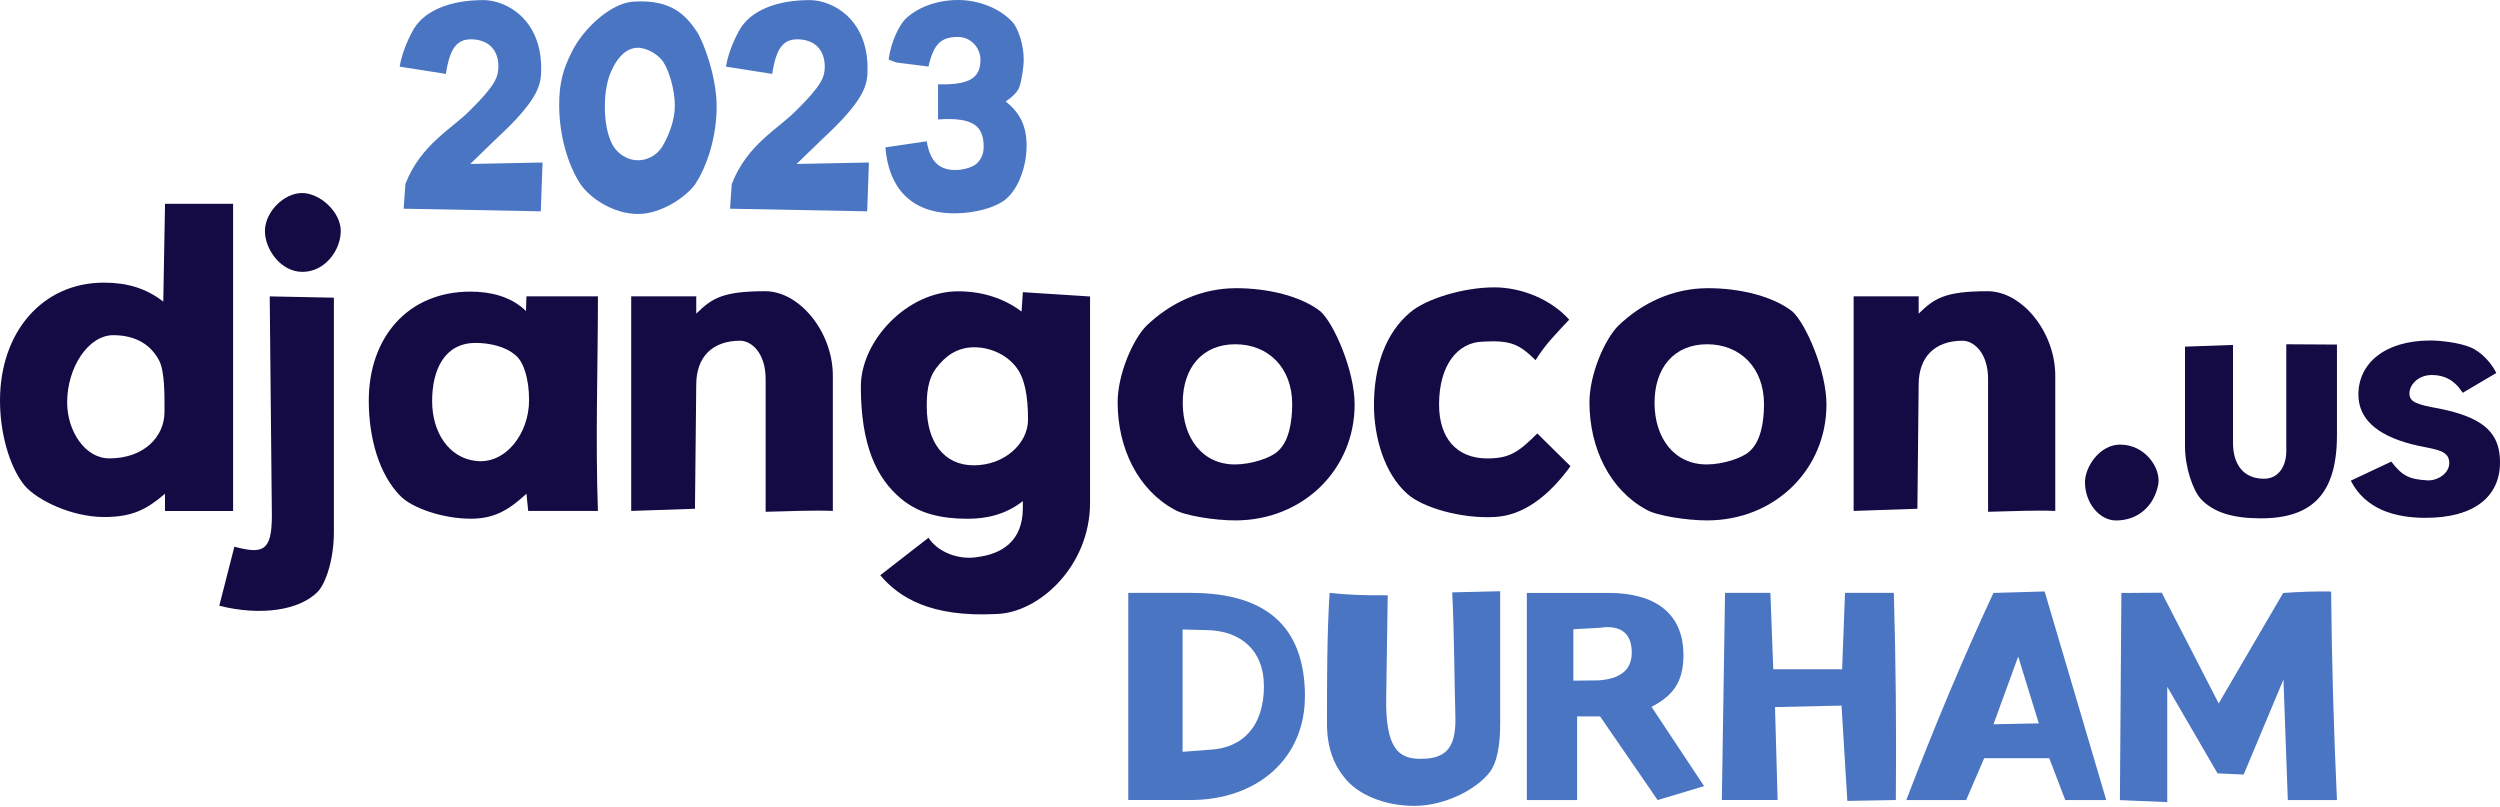
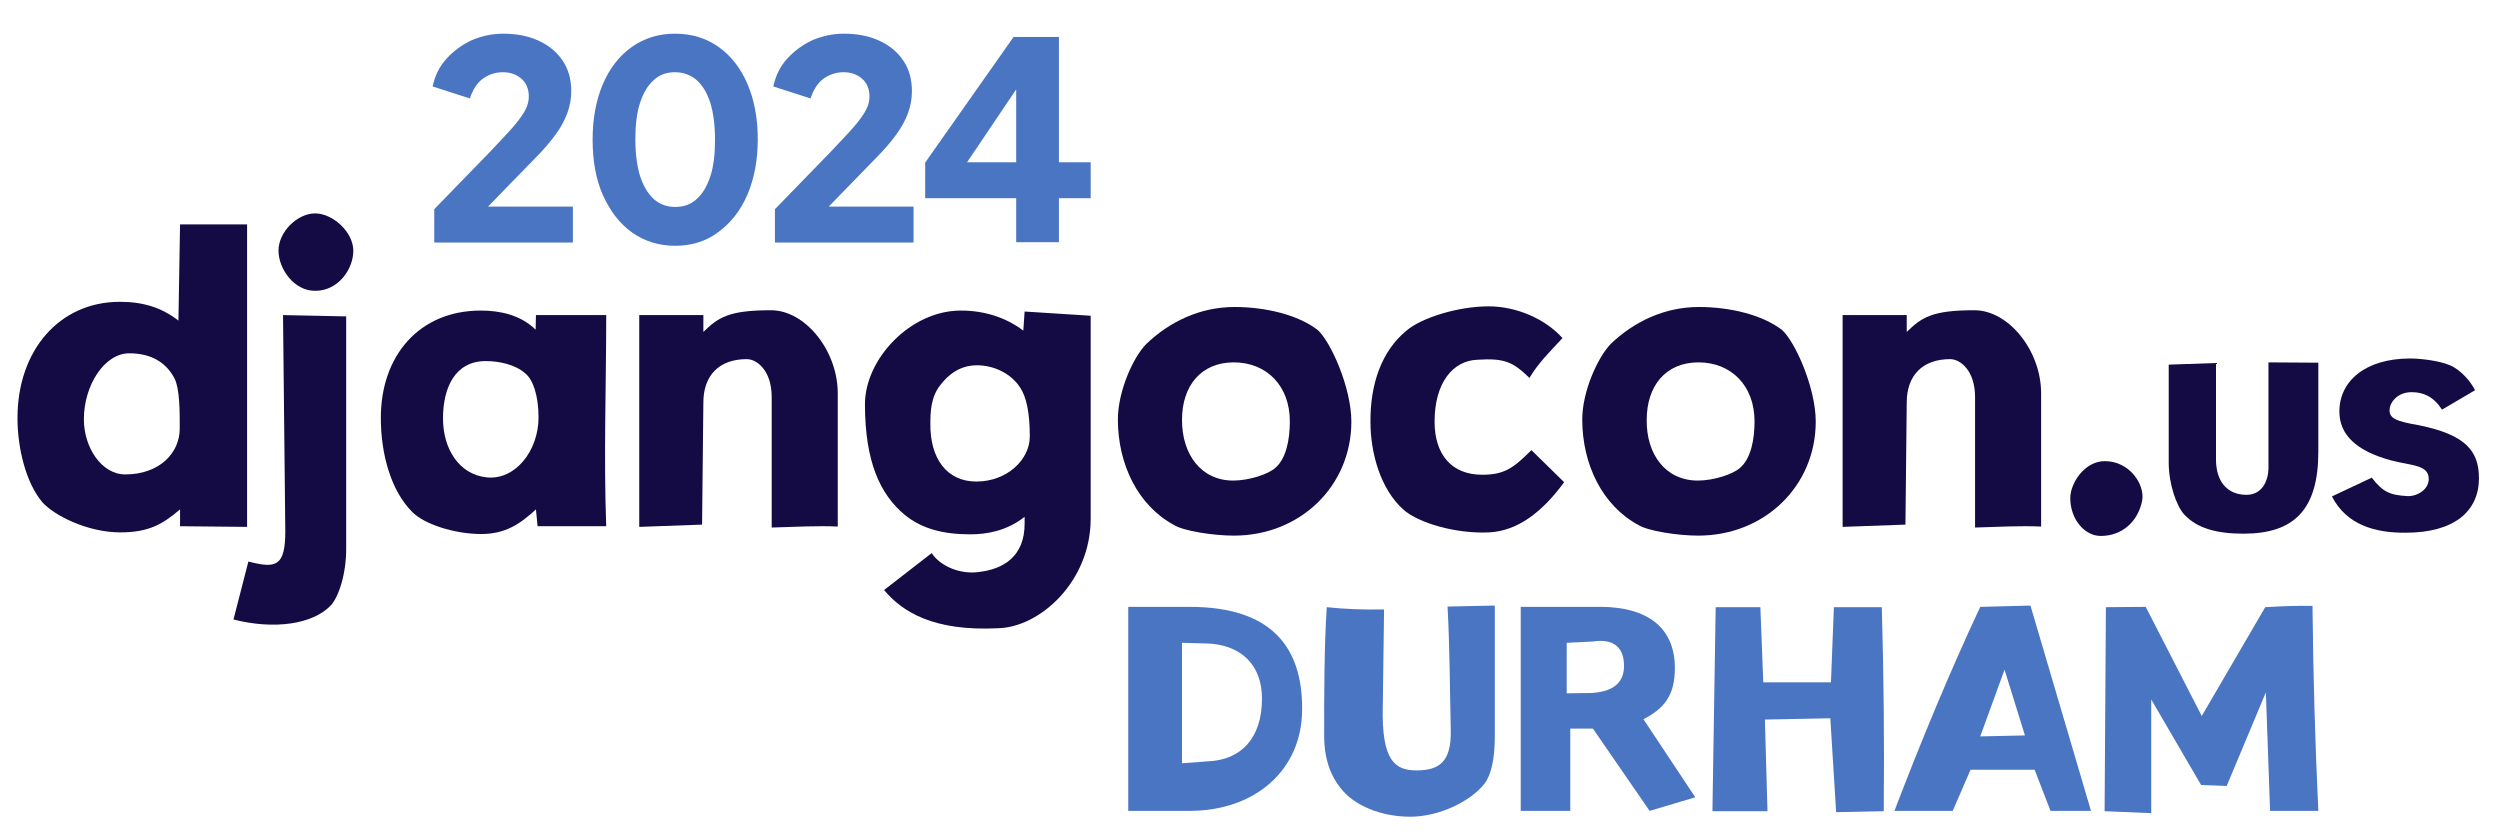
- <svg xmlns="http://www.w3.org/2000/svg" width="214" height="69" viewBox="0 0 214 69" fill="none">
-   <path d="M14.122 43.739V42.263C12.572 43.59 11.355 44.257 8.923 44.257C6.121 44.257 3.206 42.816 2.138 41.6C0.738 39.905 0 36.915 0 34.298C0 28.396 3.653 24.194 8.887 24.194C10.881 24.194 12.501 24.673 13.977 25.819L14.126 17.445H19.953V43.742H14.126L14.122 43.739ZM13.604 30.829C12.941 29.574 11.685 28.691 9.696 28.691C7.557 28.691 5.748 31.457 5.748 34.443C5.748 36.876 7.259 39.238 9.362 39.238C12.313 39.238 14.082 37.394 14.082 35.255C14.082 33.89 14.118 31.751 13.604 30.829Z" fill="#140A44" />
-   <path d="M27.215 50.637C25.63 52.261 22.311 52.74 18.771 51.853L20.062 46.799C22.46 47.427 23.272 47.242 23.272 44.143L23.088 25.371L28.581 25.481V45.544C28.581 47.906 27.879 49.934 27.215 50.633V50.637ZM22.68 19.768C22.68 18.144 24.304 16.523 25.85 16.523C27.396 16.523 29.169 18.148 29.169 19.768C29.169 21.389 27.843 23.272 25.885 23.272C24.041 23.272 22.676 21.353 22.676 19.768H22.68Z" fill="#140A44" />
-   <path d="M45.214 43.739L45.065 42.263C43.625 43.59 42.373 44.402 40.309 44.402C37.947 44.402 35.33 43.515 34.298 42.483C32.454 40.639 31.567 37.504 31.567 34.294C31.567 28.946 34.851 24.963 40.27 24.963C41.894 24.963 43.699 25.332 45.026 26.623L45.061 25.367H51.182C51.182 31.488 50.962 37.614 51.182 43.735H45.206L45.214 43.739ZM44.143 30.425C43.295 29.652 41.894 29.354 40.713 29.354C38.057 29.354 36.99 31.642 36.99 34.333C36.99 37.025 38.43 39.203 40.752 39.458C43.26 39.752 45.288 37.135 45.288 34.259C45.288 32.379 44.81 30.974 44.147 30.421L44.143 30.425Z" fill="#140A44" />
-   <path d="M59.599 26.847C60.925 25.556 61.812 24.928 65.5 24.928C68.451 24.928 71.291 28.432 71.291 32.156V43.735C69.483 43.66 67.568 43.77 65.539 43.809V32.45C65.539 30.162 64.284 29.166 63.361 29.166C60.964 29.166 59.599 30.566 59.599 32.928L59.489 43.55L54.031 43.735V25.367H59.599V26.843V26.847Z" fill="#140A44" />
-   <path d="M83.647 47.686C85.712 47.427 87.556 46.36 87.556 43.484V42.895C86.006 44.111 84.311 44.406 82.835 44.406C80.548 44.406 78.668 43.962 77.158 42.711C75.019 40.941 73.689 38.1 73.689 33.086C73.689 29.177 77.636 24.936 82.023 24.936C84.052 24.936 85.931 25.524 87.446 26.67L87.556 25.01L93.308 25.379V43.044C93.308 48.467 88.917 52.485 85.268 52.559C79.626 52.854 76.934 51.119 75.349 49.24L79.481 46.03C80.254 47.246 82.027 47.949 83.647 47.69V47.686ZM83.353 39.831C86.01 39.831 87.999 37.951 87.999 35.922C87.999 33.894 87.705 32.454 87.112 31.606C86.339 30.464 84.899 29.727 83.389 29.727C81.878 29.727 80.881 30.539 80.179 31.461C79.367 32.493 79.331 33.823 79.331 34.816C79.331 37.802 80.771 39.831 83.353 39.831Z" fill="#140A44" />
-   <path d="M98.142 27.879C100.135 25.96 102.788 24.669 105.813 24.669C108.505 24.669 111.346 25.332 113.041 26.662C114.182 27.694 115.956 31.716 115.956 34.627C115.956 40.195 111.53 44.547 105.738 44.547C104.004 44.547 101.387 44.143 100.539 43.625C97.404 41.93 95.67 38.351 95.67 34.443C95.67 32.01 96.996 29.02 98.142 27.879ZM105.703 39.756C107.104 39.756 108.764 39.203 109.356 38.649C110.314 37.837 110.612 36.177 110.612 34.592C110.612 31.492 108.583 29.468 105.742 29.468C102.902 29.468 101.242 31.496 101.242 34.482C101.242 37.468 102.902 39.756 105.703 39.756Z" fill="#140A44" />
-   <path d="M120.716 26.737C122.042 25.595 125.252 24.598 127.908 24.598C130.305 24.598 132.813 25.669 134.323 27.365C133.252 28.506 132.22 29.542 131.447 30.833C130.046 29.468 129.344 29.099 126.872 29.248C124.808 29.323 123.184 31.202 123.184 34.631C123.184 37.472 124.659 39.242 127.315 39.242C129.234 39.242 130.007 38.689 131.592 37.103L134.433 39.905C132.554 42.487 130.376 44.147 127.904 44.257C125.063 44.406 121.744 43.444 120.453 42.263C118.499 40.529 117.612 37.433 117.612 34.667C117.612 31.347 118.609 28.506 120.712 26.737H120.716Z" fill="#140A44" />
-   <path d="M138.53 27.879C140.523 25.96 143.175 24.669 146.201 24.669C148.892 24.669 151.733 25.332 153.428 26.662C154.57 27.694 156.344 31.716 156.344 34.627C156.344 40.195 151.918 44.547 146.126 44.547C144.392 44.547 141.775 44.143 140.927 43.625C137.792 41.93 136.058 38.351 136.058 34.443C136.058 32.01 137.384 29.02 138.53 27.879ZM146.091 39.756C147.492 39.756 149.151 39.203 149.744 38.649C150.701 37.837 150.999 36.177 150.999 34.592C150.999 31.492 148.971 29.468 146.13 29.468C143.289 29.468 141.629 31.496 141.629 34.482C141.629 37.468 143.289 39.756 146.091 39.756Z" fill="#140A44" />
-   <path d="M164.238 26.847C165.565 25.556 166.451 24.928 170.14 24.928C173.09 24.928 175.931 28.432 175.931 32.156V43.735C174.122 43.66 172.208 43.77 170.179 43.809V32.45C170.179 30.162 168.923 29.166 168.001 29.166C165.604 29.166 164.238 30.566 164.238 32.928L164.129 43.55L158.671 43.735V25.367H164.238V26.843V26.847Z" fill="#140A44" />
-   <path d="M181.499 38.061C183.638 38.061 185.003 40.09 184.744 41.49C184.375 43.334 183.01 44.551 181.13 44.551C179.73 44.551 178.474 43.075 178.474 41.267C178.474 40.011 179.69 38.057 181.499 38.057V38.061Z" fill="#140A44" />
-   <path d="M191.144 29.523V37.908C191.144 39.803 192.089 40.98 193.785 40.98C195.162 40.98 195.707 39.744 195.707 38.626V29.468L200.043 29.495V37.249C200.043 42.275 197.92 44.37 193.526 44.37C191.171 44.37 189.508 43.884 188.413 42.734C187.722 41.989 187.036 40.035 187.036 38.198V29.672L191.14 29.527L191.144 29.523Z" fill="#140A44" />
-   <path d="M201.22 41.149L204.693 39.513C205.638 40.749 206.243 41.035 207.824 41.121C208.628 41.149 209.66 40.548 209.66 39.627C209.66 38.391 208.138 38.477 206.415 38.018C203.343 37.213 201.879 35.777 201.879 33.768C201.879 31.096 204.147 29.146 208.052 29.146C208.942 29.146 210.551 29.346 211.442 29.719C212.446 30.119 213.337 31.182 213.682 31.928L210.81 33.623C210.092 32.505 209.201 32.101 208.169 32.101C206.965 32.101 206.247 32.964 206.247 33.678C206.247 34.392 206.819 34.624 208.774 34.969C212.791 35.773 214 37.178 214 39.591C214 42.463 211.846 44.327 207.628 44.327C205.014 44.327 202.488 43.609 201.224 41.141L201.22 41.149Z" fill="#140A44" />
-   <path d="M42.667 5.729C42.667 4.36 41.922 3.441 40.454 3.367C39.136 3.316 38.516 4.061 38.167 6.325L34.212 5.705C34.412 4.387 35.134 2.943 35.455 2.421C36.401 0.903 38.539 0.008 41.373 0.008C43.338 0.008 46.469 1.676 46.32 6.153C46.297 7.397 45.897 8.715 42.514 11.846L40.25 14.036L46.442 13.91L46.293 18.089L34.553 17.865L34.702 15.75C36.02 12.345 38.732 10.999 40.223 9.457C42.459 7.267 42.66 6.522 42.66 5.725L42.667 5.729Z" fill="#4975C3" />
-   <path d="M48.887 4.559C49.907 2.421 52.367 0.18 54.333 0.133C57.441 -0.039 58.684 1.279 59.63 2.672C60.25 3.618 61.345 6.6 61.345 9.115C61.345 11.63 60.576 14.165 59.481 15.805C58.759 16.802 56.671 18.316 54.608 18.316C52.544 18.316 50.531 16.998 49.683 15.754C48.612 14.114 47.866 11.603 47.866 8.989C47.866 7.075 48.216 5.929 48.887 4.563V4.559ZM56.821 12.321C57.268 11.524 57.766 10.257 57.766 9.064C57.766 7.596 57.244 6.031 56.797 5.332C56.424 4.736 55.455 4.089 54.584 4.089C53.666 4.089 52.916 4.858 52.446 5.831C51.998 6.674 51.775 7.871 51.775 9.115C51.775 10.359 51.975 11.477 52.371 12.274C52.72 13.043 53.615 13.718 54.608 13.718C55.6 13.718 56.424 13.121 56.821 12.325V12.321Z" fill="#4975C3" />
-   <path d="M70.601 5.729C70.601 4.359 69.855 3.441 68.388 3.367C67.07 3.316 66.45 4.061 66.1 6.325L62.145 5.705C62.345 4.387 63.063 2.943 63.389 2.421C64.335 0.902 66.473 0.008 69.31 0.008C71.276 0.008 74.407 1.675 74.258 6.153C74.234 7.396 73.834 8.715 70.452 11.846L68.188 14.035L74.379 13.91L74.23 18.089L62.49 17.865L62.639 15.75C63.958 12.344 66.669 10.998 68.16 9.456C70.397 7.267 70.597 6.521 70.597 5.725L70.601 5.729Z" fill="#4975C3" />
-   <path d="M75.796 12.615L79.328 12.093C79.602 13.733 80.324 14.553 81.764 14.553C82.533 14.553 83.357 14.279 83.655 13.957C84.028 13.561 84.201 13.137 84.201 12.564C84.201 10.849 83.381 10.002 80.297 10.225V7.216C82.984 7.29 83.926 6.67 83.926 5.128C83.926 4.034 83.055 3.163 82.011 3.163C80.567 3.163 79.924 3.735 79.477 5.697L76.714 5.348L76.067 5.101C76.29 3.433 77.012 2.166 77.46 1.668C78.429 0.698 80.097 0 82.011 0C83.926 0 85.743 0.82 86.736 1.966C87.183 2.539 87.63 3.83 87.63 5.101C87.63 5.721 87.458 6.89 87.257 7.44C87.108 7.887 86.638 8.311 86.088 8.683C87.234 9.605 87.877 10.673 87.877 12.489C87.877 14.13 87.257 16.044 86.135 17.017C85.366 17.712 83.549 18.261 81.709 18.261C77.781 18.261 76.039 15.848 75.792 12.615H75.796Z" fill="#4975C3" />
-   <path d="M111.699 59.63C111.699 64.927 107.622 68.482 101.901 68.482H96.58V50.75H101.928C109.089 50.75 111.703 54.305 111.703 59.63H111.699ZM108.191 58.712C108.191 55.651 106.178 53.987 103.318 53.937L101.23 53.886V64.354L103.494 64.182C106.378 64.056 108.195 62.169 108.195 58.712H108.191Z" fill="#4975C3" />
-   <path d="M113.59 61.945C113.59 58.363 113.59 54.235 113.814 50.754C115.407 50.927 116.972 50.978 118.789 50.955L118.663 59.434C118.538 64.158 119.758 64.955 121.598 64.955C123.611 64.955 124.632 64.186 124.584 61.474C124.486 57.892 124.486 54.286 124.31 50.707L128.414 50.609V61.949C128.414 63.915 128.116 65.331 127.519 66.1C126.35 67.619 123.615 68.984 121.077 68.984C118.538 68.984 116.203 68.039 115.034 66.497C114.163 65.425 113.59 63.958 113.59 61.945Z" fill="#4975C3" />
-   <path d="M144.105 56.051C144.105 58.465 143.136 59.583 141.37 60.505L145.871 67.293L141.892 68.486L136.968 61.325H135.002V68.486H130.698V50.754H137.71C141.688 50.754 144.101 52.52 144.101 56.051H144.105ZM139.679 55.851C139.679 54.109 138.608 53.489 136.968 53.736L134.68 53.862V58.264L136.819 58.241C138.71 58.115 139.679 57.346 139.679 55.855V55.851Z" fill="#4975C3" />
-   <path d="M151.792 57.291H157.686L157.933 50.75H162.112C162.284 56.593 162.335 62.49 162.284 68.482L158.133 68.557L157.635 60.399L151.941 60.525L152.165 68.482H147.39L147.664 50.75H151.545L151.792 57.291Z" fill="#4975C3" />
-   <path d="M175.021 50.629L180.295 68.486H176.787L175.417 64.904H169.845L168.303 68.486H163.179C165.518 62.369 167.978 56.475 170.638 50.754L175.017 50.629H175.021ZM172.757 56.201L170.642 61.996L174.523 61.922L172.757 56.201Z" fill="#4975C3" />
-   <path d="M200.039 68.486H195.837L195.464 58.166L192.058 66.3L189.822 66.202L185.517 58.79V68.662L181.464 68.49L181.589 50.758L185.046 50.735L189.92 60.211L195.44 50.758C196.81 50.66 198.175 50.609 199.545 50.633C199.596 56.577 199.768 62.494 200.043 68.49L200.039 68.486Z" fill="#4975C3" />
+ <svg xmlns="http://www.w3.org/2000/svg" version="1.1" id="Layer_1" x="0px" y="0px" viewBox="0 0 772 259" style="enable-background:new 0 0 772 259;" xml:space="preserve">
+   <style type="text/css">
+ 	.st0{fill:#140A44;}
+ 	.st1{fill:#4975C3;}
+ </style>
+   <path class="st0" d="M55.6,162.5v-5.2c-5.5,4.7-9.8,7.1-18.5,7.1c-9.9,0-20.3-5.1-24.1-9.4c-5-6-7.6-16.6-7.6-25.9  c0-21,13-35.9,31.6-35.9c7.1,0,12.8,1.7,18.1,5.8l0.5-29.7h20.7v93.4L55.6,162.5L55.6,162.5z M53.8,116.7c-2.4-4.5-6.8-7.6-13.9-7.6  c-7.6,0-14,9.8-14,20.4c0,8.6,5.4,17,12.8,17c10.5,0,16.8-6.6,16.8-14.1C55.5,127.6,55.6,120,53.8,116.7z" />
+   <path class="st0" d="M102.1,187c-5.6,5.8-17.4,7.5-30,4.3l4.6-17.9c8.5,2.2,11.4,1.6,11.4-9.4l-0.7-66.7l19.5,0.4V169  C107,177.3,104.5,184.5,102.1,187L102.1,187z M86,77.4c0-5.8,5.8-11.5,11.3-11.5c5.5,0,11.8,5.8,11.8,11.5c0,5.8-4.7,12.4-11.7,12.4  C90.8,89.9,86,83,86,77.4L86,77.4z" />
+   <path class="st0" d="M166,162.5l-0.5-5.2c-5.1,4.7-9.6,7.6-16.9,7.6c-8.4,0-17.7-3.1-21.3-6.8c-6.5-6.5-9.7-17.7-9.7-29.1  c0-19,11.7-33.1,30.9-33.1c5.8,0,12.2,1.3,16.9,5.9l0.1-4.5h21.7c0,21.7-0.8,43.5,0,65.2L166,162.5L166,162.5z M162.2,115.3  c-3-2.7-8-3.8-12.2-3.8c-9.4,0-13.2,8.1-13.2,17.7c0,9.6,5.1,17.3,13.4,18.2c8.9,1,16.1-8.2,16.1-18.5  C166.3,122.2,164.6,117.2,162.2,115.3L162.2,115.3z" />
+   <path class="st0" d="M217.1,102.6c4.7-4.6,7.9-6.8,21-6.8c10.5,0,20.6,12.4,20.6,25.7v41.1c-6.4-0.3-13.2,0.1-20.4,0.3v-40.3  c0-8.1-4.5-11.7-7.7-11.7c-8.5,0-13.4,5-13.4,13.4l-0.4,37.7l-19.4,0.7V97.3h19.8V102.6L217.1,102.6z" />
+   <path class="st0" d="M302.5,176.6c7.3-0.9,13.9-4.7,13.9-14.9v-2.1c-5.5,4.3-11.5,5.4-16.8,5.4c-8.1,0-14.8-1.6-20.2-6  c-7.6-6.3-12.3-16.4-12.3-34.2c0-13.9,14-28.9,29.6-28.9c7.2,0,13.9,2.1,19.3,6.2l0.4-5.9l20.4,1.3v62.7c0,19.3-15.6,33.5-28.6,33.8  c-20,1-29.6-5.1-35.2-11.8l14.7-11.4C290.5,175,296.8,177.5,302.5,176.6L302.5,176.6z M301.5,148.7c9.4,0,16.5-6.7,16.5-13.9  c0-7.2-1-12.3-3.1-15.3c-2.7-4.1-7.9-6.7-13.2-6.7s-8.9,2.9-11.4,6.2c-2.9,3.7-3,8.4-3,11.9C287.2,141.5,292.3,148.7,301.5,148.7z" />
+   <path class="st0" d="M354,106.2c7.1-6.8,16.5-11.4,27.2-11.4c9.6,0,19.6,2.4,25.7,7.1c4.1,3.7,10.4,17.9,10.4,28.3  c0,19.8-15.7,35.2-36.3,35.2c-6.2,0-15.5-1.4-18.5-3.3c-11.1-6-17.3-18.7-17.3-32.6C345.2,120.9,349.9,110.3,354,106.2z   M380.8,148.4c5,0,10.9-2,13-3.9c3.4-2.9,4.5-8.8,4.5-14.4c0-11-7.2-18.2-17.3-18.2s-16,7.2-16,17.8  C365,140.3,370.9,148.4,380.8,148.4z" />
+   <path class="st0" d="M434.2,102.2c4.7-4.1,16.1-7.6,25.5-7.6c8.5,0,17.4,3.8,22.8,9.8c-3.8,4.1-7.5,7.7-10.2,12.3  c-5-4.8-7.5-6.2-16.2-5.6c-7.3,0.3-13.1,6.9-13.1,19.1c0,10.1,5.2,16.4,14.7,16.4c6.8,0,9.6-2,15.2-7.6l10.1,9.9  c-6.7,9.2-14.4,15.1-23.2,15.5c-10.1,0.5-21.9-2.9-26.5-7.1c-6.9-6.2-10.1-17.2-10.1-27C423.1,118.5,426.7,108.4,434.2,102.2  L434.2,102.2z" />
+   <path class="st0" d="M497.4,106.2c7.1-6.8,16.5-11.4,27.2-11.4c9.6,0,19.6,2.4,25.7,7.1c4.1,3.7,10.4,17.9,10.4,28.3  c0,19.8-15.7,35.2-36.3,35.2c-6.2,0-15.5-1.4-18.5-3.3c-11.1-6-17.3-18.7-17.3-32.6C488.6,120.9,493.4,110.3,497.4,106.2z   M524.3,148.4c5,0,10.9-2,13-3.9c3.4-2.9,4.5-8.8,4.5-14.4c0-11-7.2-18.2-17.3-18.2c-10.1,0-16,7.2-16,17.8  C508.4,140.3,514.3,148.4,524.3,148.4z" />
+   <path class="st0" d="M588.7,102.6c4.7-4.6,7.9-6.8,21-6.8c10.5,0,20.6,12.4,20.6,25.7v41.1c-6.4-0.3-13.2,0.1-20.4,0.3v-40.3  c0-8.1-4.5-11.7-7.7-11.7c-8.5,0-13.4,5-13.4,13.4l-0.4,37.7l-19.4,0.7V97.3h19.8V102.6L588.7,102.6z" />
+   <path class="st0" d="M650,142.4c7.6,0,12.4,7.2,11.5,12.2c-1.3,6.5-6.2,10.9-12.8,10.9c-5,0-9.4-5.2-9.4-11.7  C639.3,149.3,643.6,142.4,650,142.4L650,142.4z" />
+   <path class="st0" d="M684.3,112.1v29.8c0,6.7,3.4,10.9,9.4,10.9c4.9,0,6.8-4.4,6.8-8.4v-32.5l15.4,0.1v27.5  c0,17.9-7.5,25.3-23.1,25.3c-8.4,0-14.3-1.7-18.2-5.8c-2.5-2.6-4.9-9.6-4.9-16.1v-30.3L684.3,112.1L684.3,112.1z" />
+   <path class="st0" d="M720.1,153.3l12.3-5.8c3.4,4.4,5.5,5.4,11.1,5.7c2.9,0.1,6.5-2,6.5-5.3c0-4.4-5.4-4.1-11.5-5.7  c-10.9-2.9-16.1-8-16.1-15.1c0-9.5,8.1-16.4,21.9-16.4c3.2,0,8.9,0.7,12,2c3.6,1.4,6.7,5.2,8,7.8l-10.2,6c-2.6-4-5.7-5.4-9.4-5.4  c-4.3,0-6.8,3.1-6.8,5.6c0,2.5,2,3.4,9,4.6c14.3,2.9,18.6,7.8,18.6,16.4c0,10.2-7.7,16.8-22.6,16.8  C733.5,164.6,724.6,162.1,720.1,153.3L720.1,153.3z" />
+   <path class="st1" d="M402.1,219c0,18.8-14.5,31.4-34.8,31.4h-18.9v-63h19C392.9,187.4,402.2,200.1,402.1,219L402.1,219z   M389.7,215.7c0-10.9-7.1-16.8-17.3-17l-7.4-0.2v37.2l8-0.6C383.2,234.7,389.7,228,389.7,215.7L389.7,215.7z" />
+   <path class="st1" d="M408.9,227.2c0-12.7,0-27.4,0.8-39.7c5.7,0.6,11.2,0.8,17.7,0.7l-0.4,30.1c-0.4,16.8,3.9,19.6,10.4,19.6  c7.1,0,10.8-2.7,10.6-12.4c-0.3-12.7-0.3-25.5-1-38.2l14.6-0.3v40.3c0,7-1.1,12-3.2,14.7c-4.2,5.4-13.9,10.2-22.9,10.2  s-17.3-3.4-21.5-8.8C410.9,239.6,408.9,234.3,408.9,227.2z" />
+   <path class="st1" d="M517.2,206.3c0,8.6-3.4,12.5-9.7,15.8l16,24.1l-14.1,4.2L491.9,225h-7v25.4h-15.3v-63h24.9  C508.6,187.5,517.2,193.7,517.2,206.3L517.2,206.3z M501.5,205.6c0-6.2-3.8-8.4-9.6-7.5l-8.1,0.4v15.6l7.6-0.1  C498.1,213.6,501.5,210.9,501.5,205.6L501.5,205.6z" />
+   <path class="st1" d="M544.5,210.7h20.9l0.9-23.2h14.8c0.6,20.7,0.8,41.7,0.6,63l-14.7,0.3l-1.8-29l-20.2,0.4l0.8,28.3h-17l1-63h13.8  L544.5,210.7z" />
+   <path class="st1" d="M627,187l18.7,63.4h-12.5l-4.9-12.7h-19.8l-5.5,12.7H585c8.3-21.7,17-42.7,26.5-63L627,187L627,187z M619,206.8  l-7.5,20.6l13.8-0.3L619,206.8z" />
+   <path class="st1" d="M715.9,250.4h-14.9l-1.3-36.6l-12.1,28.9l-7.9-0.3L664.3,216v35.1l-14.4-0.6l0.4-63l12.3-0.1l17.3,33.7  l19.6-33.6c4.9-0.3,9.7-0.5,14.6-0.4C714.3,208.1,714.9,229.2,715.9,250.4L715.9,250.4z" />
+   <g>
+     <path class="st1" d="M134.1,74.8V64.6l17-17.5c3.3-3.5,5.9-6.2,7.6-8.2c1.7-2,2.9-3.7,3.6-5.1c0.7-1.4,1-2.7,1-4   c0-2.3-0.8-4.2-2.3-5.5c-1.5-1.3-3.4-2-5.7-2c-2.3,0-4.4,0.7-6.2,2c-1.8,1.3-3.1,3.4-4,6.1l-11.5-3.7c0.7-3.3,2.1-6.2,4.3-8.6   c2.2-2.4,4.8-4.3,7.8-5.7c3.1-1.3,6.3-2,9.6-2c4.2,0,7.9,0.7,11.1,2.2c3.2,1.5,5.6,3.5,7.4,6.2c1.8,2.7,2.6,5.8,2.6,9.4   c0,2.3-0.4,4.5-1.2,6.7c-0.8,2.2-2,4.4-3.6,6.6c-1.6,2.2-3.7,4.7-6.3,7.3l-14.6,15h26.2v11.1H134.1z" />
+     <path class="st1" d="M208.5,75.9c-5,0-9.5-1.4-13.3-4.1c-3.8-2.7-6.8-6.6-9-11.5c-2.2-4.9-3.2-10.7-3.2-17.2   c0-6.6,1.1-12.3,3.2-17.2c2.1-4.9,5.1-8.7,8.9-11.4s8.3-4.1,13.3-4.1c5.2,0,9.7,1.4,13.5,4.1c3.8,2.7,6.8,6.5,8.9,11.4   c2.1,4.9,3.2,10.6,3.2,17.1c0,6.5-1.1,12.2-3.2,17.1c-2.1,4.9-5.1,8.7-8.9,11.5C218.1,74.5,213.6,75.9,208.5,75.9z M208.5,63.9   c2.7,0,4.9-0.8,6.7-2.5c1.8-1.6,3.2-4,4.2-7.1c1-3.1,1.4-6.9,1.4-11.2c0-4.4-0.5-8.1-1.4-11.2c-1-3.1-2.4-5.5-4.2-7.1   c-1.8-1.6-4.1-2.5-6.8-2.5c-2.6,0-4.8,0.8-6.6,2.5c-1.8,1.6-3.2,4-4.2,7.1c-1,3.1-1.4,6.8-1.4,11.2c0,4.3,0.5,8,1.4,11.1   c1,3.1,2.4,5.5,4.2,7.2C203.7,63.1,205.9,63.9,208.5,63.9z" />
+     <path class="st1" d="M239.3,74.8V64.6l17-17.5c3.3-3.5,5.9-6.2,7.6-8.2c1.7-2,2.9-3.7,3.6-5.1c0.7-1.4,1-2.7,1-4   c0-2.3-0.8-4.2-2.3-5.5c-1.5-1.3-3.4-2-5.7-2c-2.3,0-4.4,0.7-6.2,2c-1.8,1.3-3.1,3.4-4,6.1l-11.5-3.7c0.7-3.3,2.1-6.2,4.3-8.6   c2.2-2.4,4.8-4.3,7.8-5.7c3.1-1.3,6.3-2,9.6-2c4.2,0,7.9,0.7,11.1,2.2c3.2,1.5,5.6,3.5,7.4,6.2c1.8,2.7,2.6,5.8,2.6,9.4   c0,2.3-0.4,4.5-1.2,6.7c-0.8,2.2-2,4.4-3.6,6.6c-1.6,2.2-3.7,4.7-6.3,7.3l-14.6,15h26.2v11.1H239.3z" />
+     <path class="st1" d="M313.8,74.8V61.2h-28.1V50.2L313,11.4h14v38.7h9.8v11.1H327v13.6H313.8z M295.4,54.9l-2.5-4.8h20.9V21.7l3.3,1   L295.4,54.9z" />
+   </g>
</svg>
